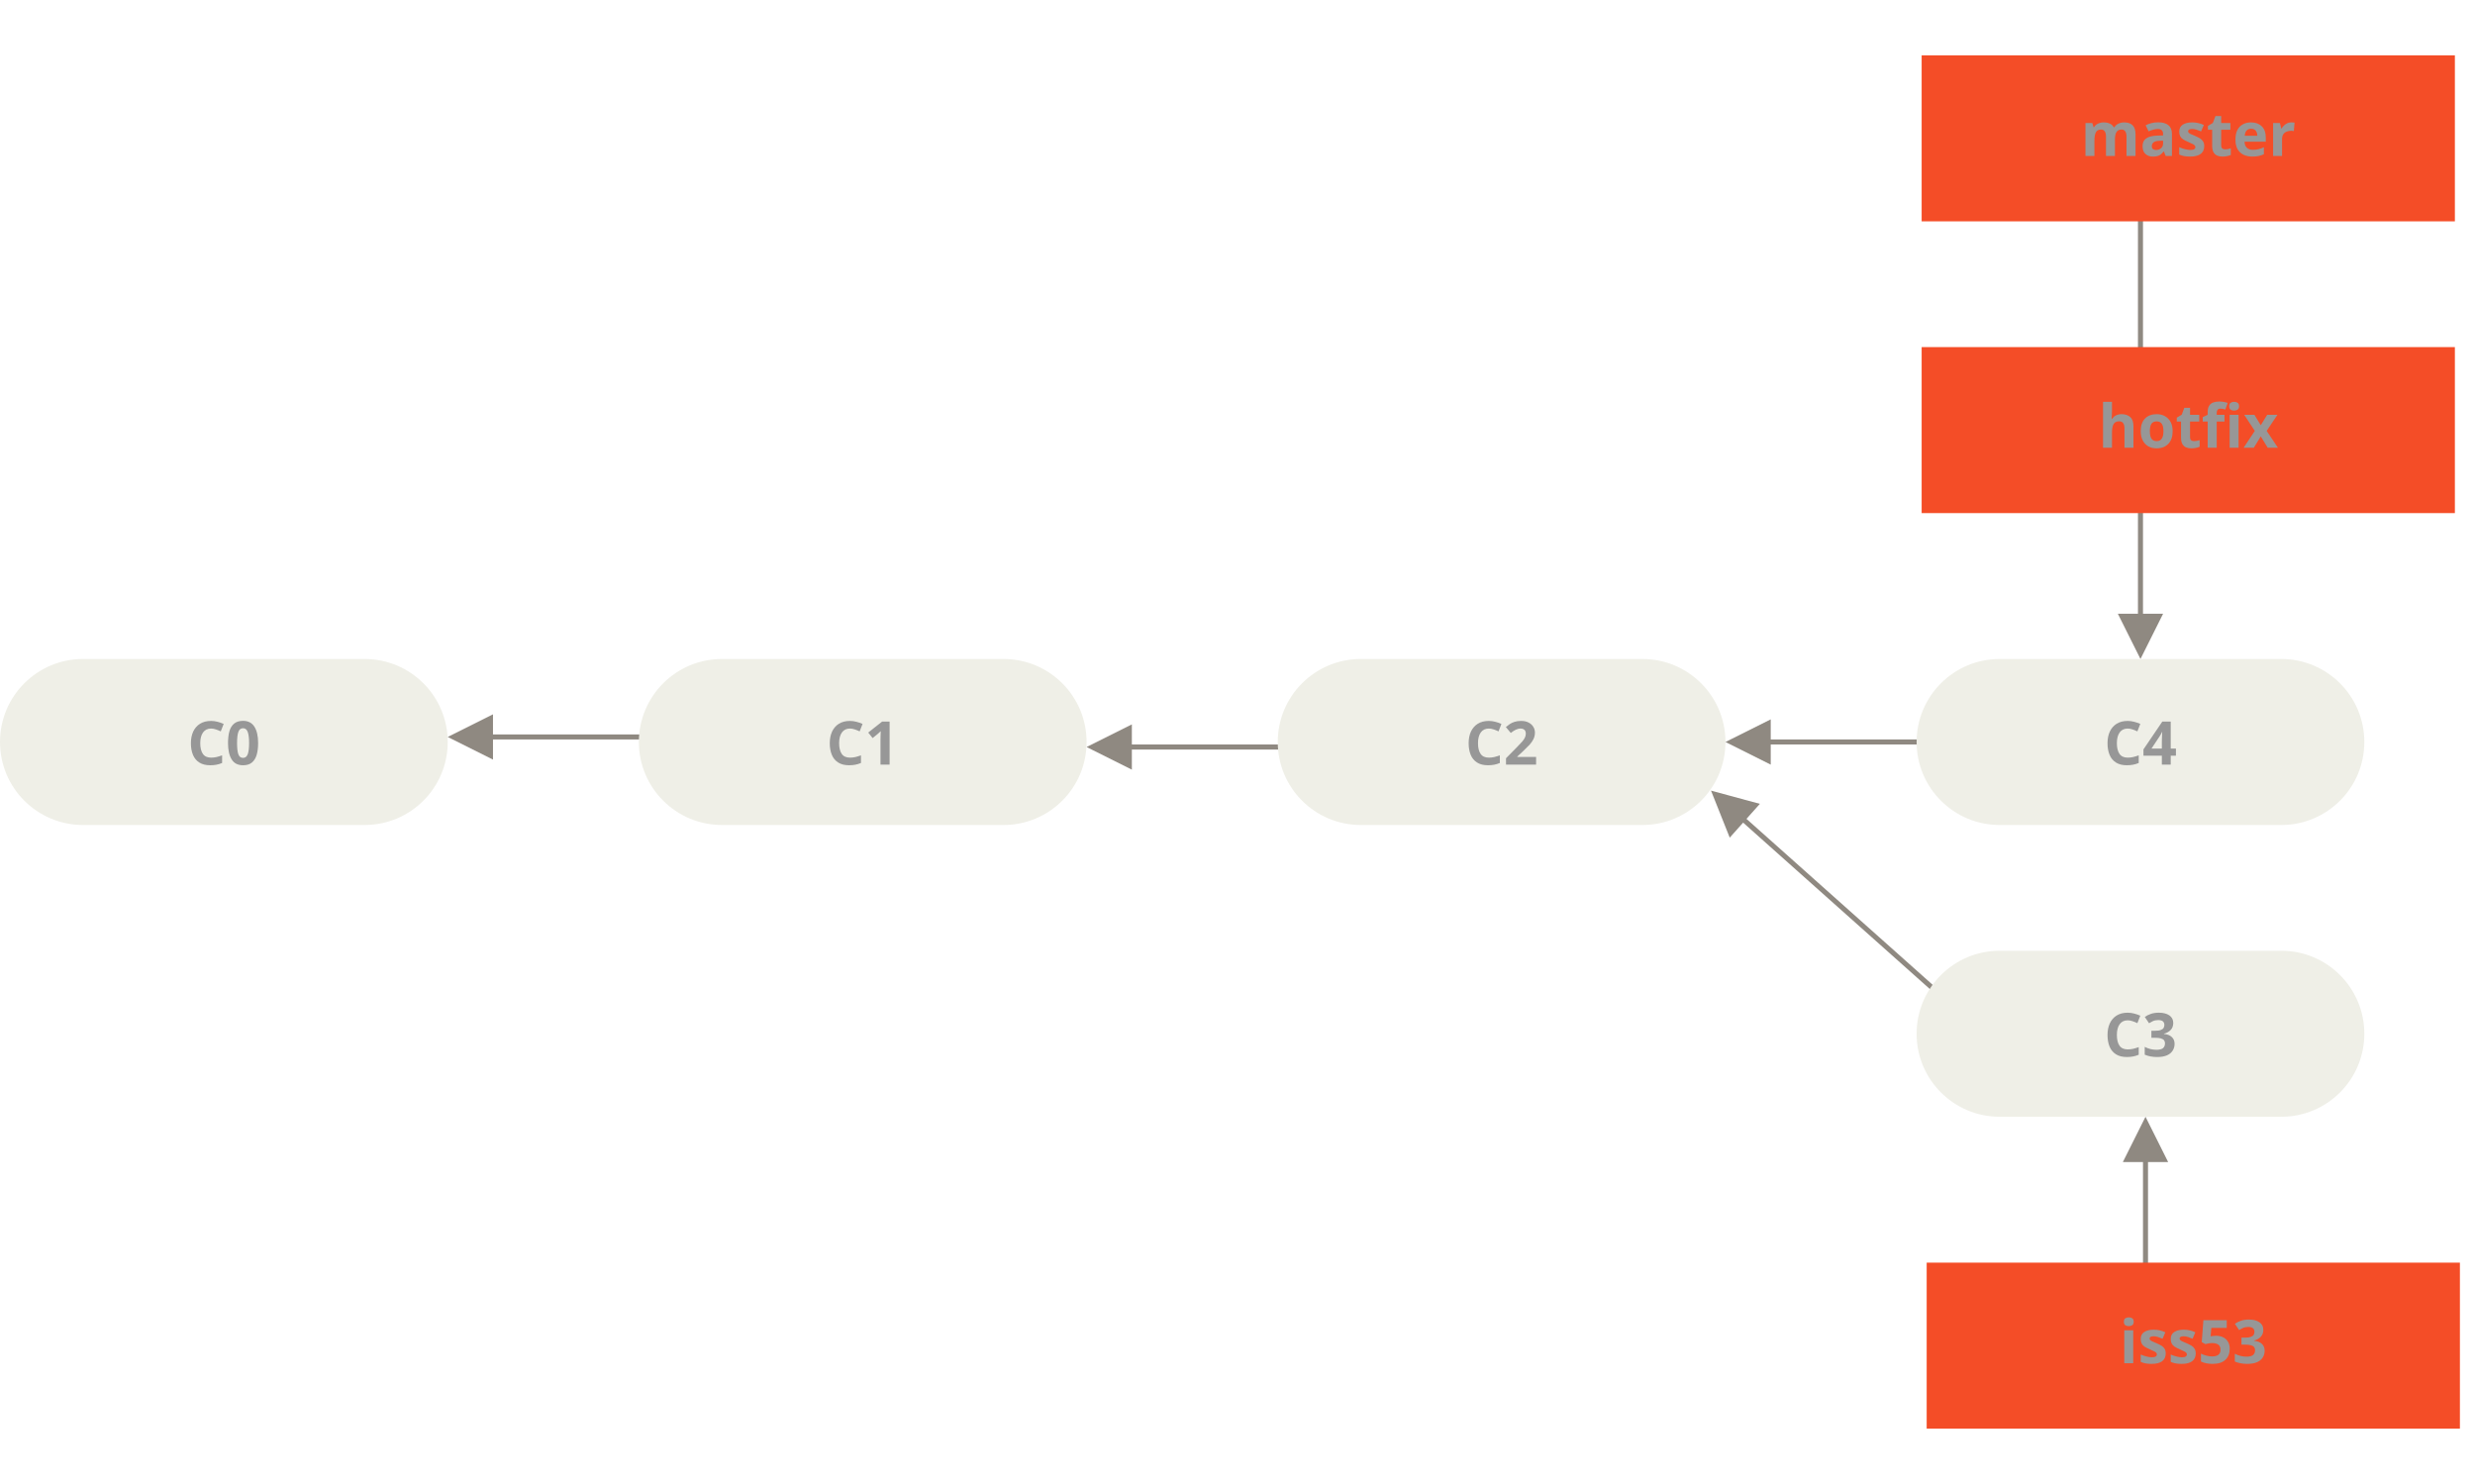
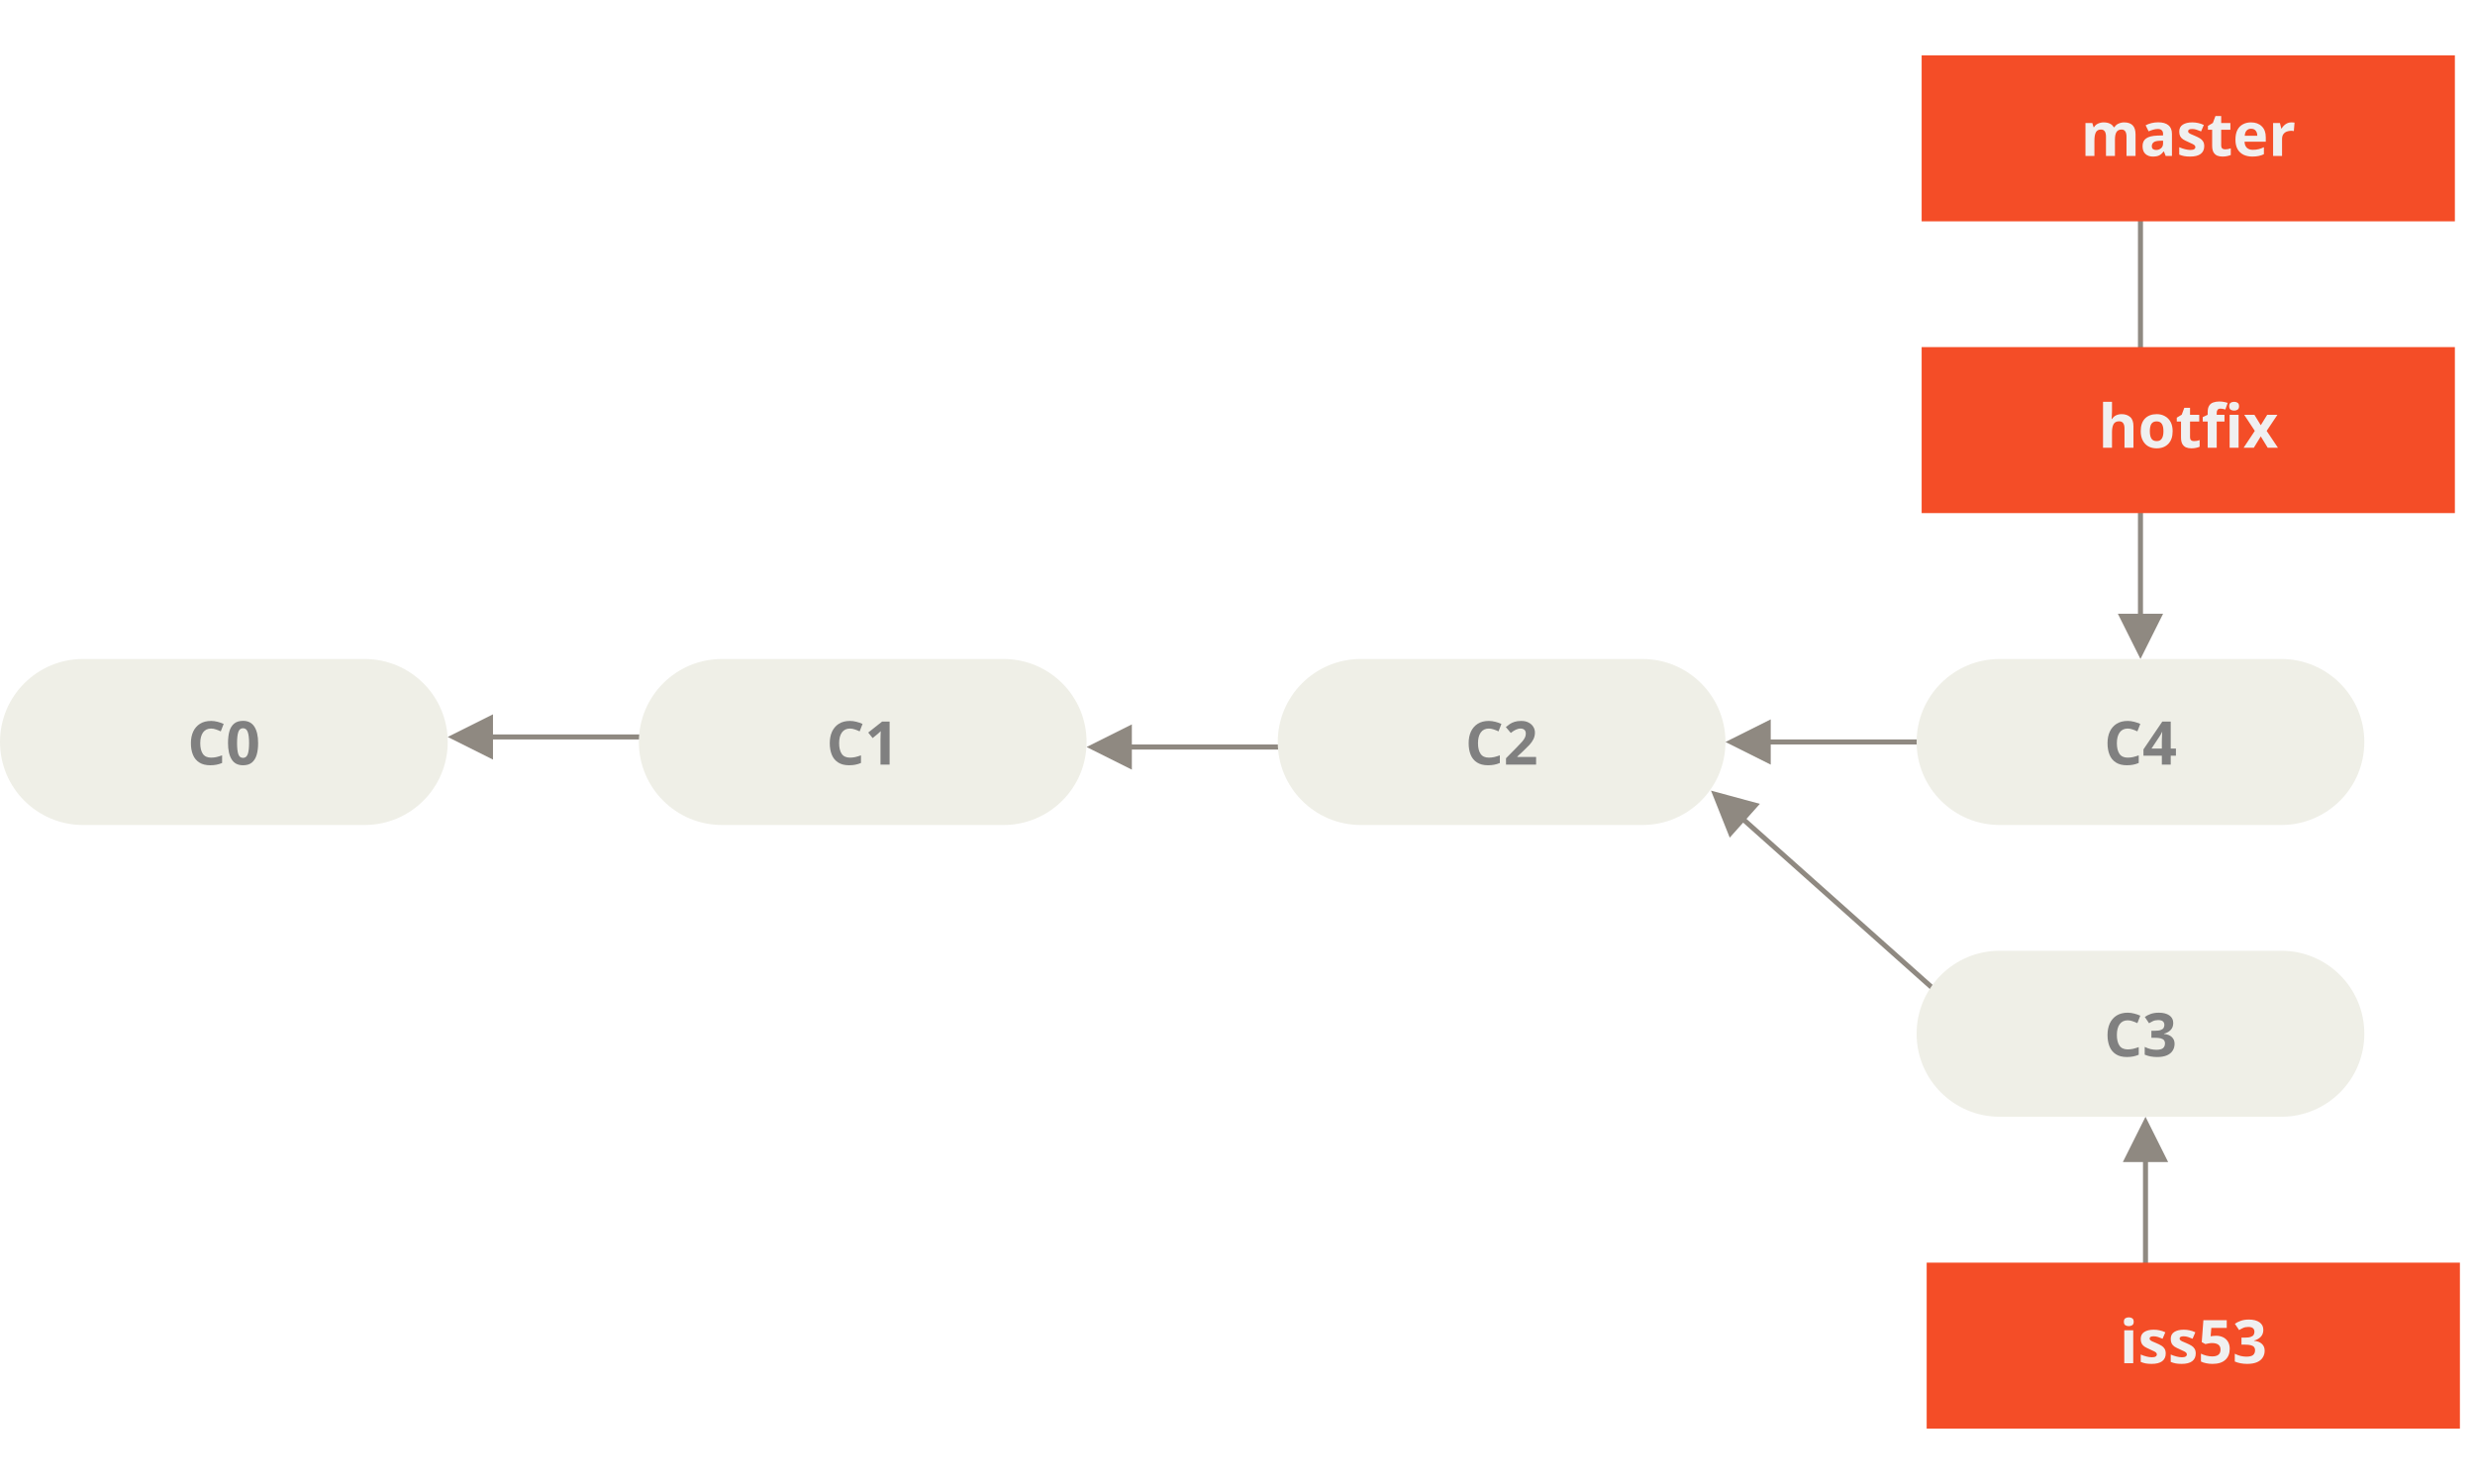
<svg xmlns="http://www.w3.org/2000/svg" width="492px" height="295px" viewBox="0 0 492 295" version="1.1">
  <g id="03---Basic-Branching-4" stroke="none" stroke-width="1" fill="none" fill-rule="evenodd">
    <path id="Line" d="M98,146 L133,146 L133,147 L98,147 L98,151 L89,146.5 L98,142 L98,146 Z" fill="#8F8981" fill-rule="nonzero" />
    <path id="Line-2" d="M225,148 L260,148 L260,149 L225,149 L225,153 L216,148.5 L225,144 L225,148 Z" fill="#8F8981" fill-rule="nonzero" />
    <path id="Line-6" d="M352,147 L387,147 L387,148 L352,148 L352,152 L343,147.5 L352,143 L352,147 Z" fill="#8F8981" fill-rule="nonzero" />
    <g id="brown" transform="translate(0, 131)">
      <rect id="Rectangle-1" fill="#EFEFE7" fill-rule="evenodd" x="0" y="0" width="89" height="33" rx="16.5" />
      <text stroke="none" font-family="Source Code Pro" font-size="12px" font-weight="900" fill="#979797" fill-opacity="1" text-anchor="middle" id="C6">
-         <tspan x="44.5" y="21">C0</tspan>
+         <tspan fill="#808080" x="44.5" y="21" fill-opacity="1">C0</tspan>
      </text>
    </g>
    <g id="brown" transform="translate(127, 131)">
      <rect id="Rectangle-1" fill="#EFEFE7" fill-rule="evenodd" x="0" y="0" width="89" height="33" rx="16.5" />
      <text stroke="none" font-family="Source Code Pro" font-size="12px" font-weight="900" fill="#979797" fill-opacity="1" text-anchor="middle" id="C6">
-         <tspan x="44.5" y="21">C1</tspan>
+         <tspan fill="#808080" x="44.5" y="21" fill-opacity="1">C1</tspan>
      </text>
    </g>
    <g id="brown" transform="translate(254, 131)">
      <rect id="Rectangle-1" fill="#EFEFE7" fill-rule="evenodd" x="0" y="0" width="89" height="33" rx="16.5" />
      <text stroke="none" font-family="Source Code Pro" font-size="12px" font-weight="900" fill="#979797" fill-opacity="1" text-anchor="middle" id="C6">
-         <tspan x="44.5" y="21">C2</tspan>
+         <tspan fill="#808080" x="44.5" y="21" fill-opacity="1">C2</tspan>
      </text>
    </g>
    <path d="M425.5,32.5 L425.5,72.5" id="Line-3" stroke="#8F8981" fill="#8F8981" stroke-linecap="square" />
    <g id="ref" transform="translate(382, 11)">
      <rect id="Rectangle-2" fill="#F44D27" fill-rule="evenodd" x="0" y="0" width="106" height="33" />
      <text stroke="none" font-family="Source Code Pro" font-size="12px" font-weight="900" fill="#979797" fill-opacity="1" text-anchor="middle" id="master">
-         <tspan x="53" y="20">master</tspan>
+         <tspan fill="#f0f0f0" x="53" y="20" fill-opacity="1">master</tspan>
      </text>
    </g>
    <path id="Line-5" d="M347.178,162.782 L387.206,198.459 L386.541,199.206 L346.513,163.529 L343.851,166.515 L340.127,157.167 L349.84,159.796 L347.178,162.782 Z" fill="#8F8981" fill-rule="nonzero" />
    <g id="Line-7-+-ref-3" transform="translate(382, 69)">
      <path id="Line-7" d="M43,53 L43,21 L44,21 L44,53 L48,53 L43.5,62 L39,53 L43,53 Z" fill="#8F8981" fill-rule="nonzero" />
      <g id="ref">
        <rect id="Rectangle-2" fill="#F44D27" fill-rule="evenodd" x="0" y="0" width="106" height="33" />
        <text stroke="none" font-family="Source Code Pro" font-size="12px" font-weight="900" fill="#979797" fill-opacity="1" text-anchor="middle" id="master">
-           <tspan x="53" y="20">hotfix</tspan>
+           <tspan fill="#f0f0f0" x="53" y="20" fill-opacity="1">hotfix</tspan>
        </text>
      </g>
    </g>
    <g id="brown" transform="translate(381, 131)">
      <rect id="Rectangle-1" fill="#EFEFE7" fill-rule="evenodd" x="0" y="0" width="89" height="33" rx="16.5" />
      <text stroke="none" font-family="Source Code Pro" font-size="12px" font-weight="900" fill="#979797" fill-opacity="1" text-anchor="middle" id="C6">
-         <tspan x="44.5" y="21">C4</tspan>
+         <tspan fill="#808080" x="44.5" y="21" fill-opacity="1">C4</tspan>
      </text>
    </g>
    <g id="brown-4-+-Line-4-+-ref-2" transform="translate(381, 189)">
      <g id="brown">
        <rect id="Rectangle-1" fill="#EFEFE7" fill-rule="evenodd" x="0" y="0" width="89" height="33" rx="16.5" />
        <text stroke="none" font-family="Source Code Pro" font-size="12px" font-weight="900" fill="#979797" fill-opacity="1" text-anchor="middle" id="C6">
-           <tspan x="44.5" y="21">C3</tspan>
+           <tspan fill="#808080" x="44.5" y="21" fill-opacity="1">C3</tspan>
        </text>
      </g>
      <g id="Line-4-+-ref-2" transform="translate(2, 33)">
        <path id="Line-4" d="M44,9 L44,44 L43,44 L43,9 L39,9 L43.5,0 L48,9 L44,9 Z" fill="#8F8981" fill-rule="nonzero" />
        <g id="ref" transform="translate(0, 29)">
          <rect id="Rectangle-2" fill="#F44D27" fill-rule="evenodd" x="0" y="0" width="106" height="33" />
          <text stroke="none" font-family="Source Code Pro" font-size="12px" font-weight="900" fill="#979797" fill-opacity="1" text-anchor="middle" id="master">
-             <tspan x="53" y="20">iss53</tspan>
+             <tspan fill="#f0f0f0" x="53" y="20" fill-opacity="1">iss53</tspan>
          </text>
        </g>
      </g>
    </g>
  </g>
</svg>
